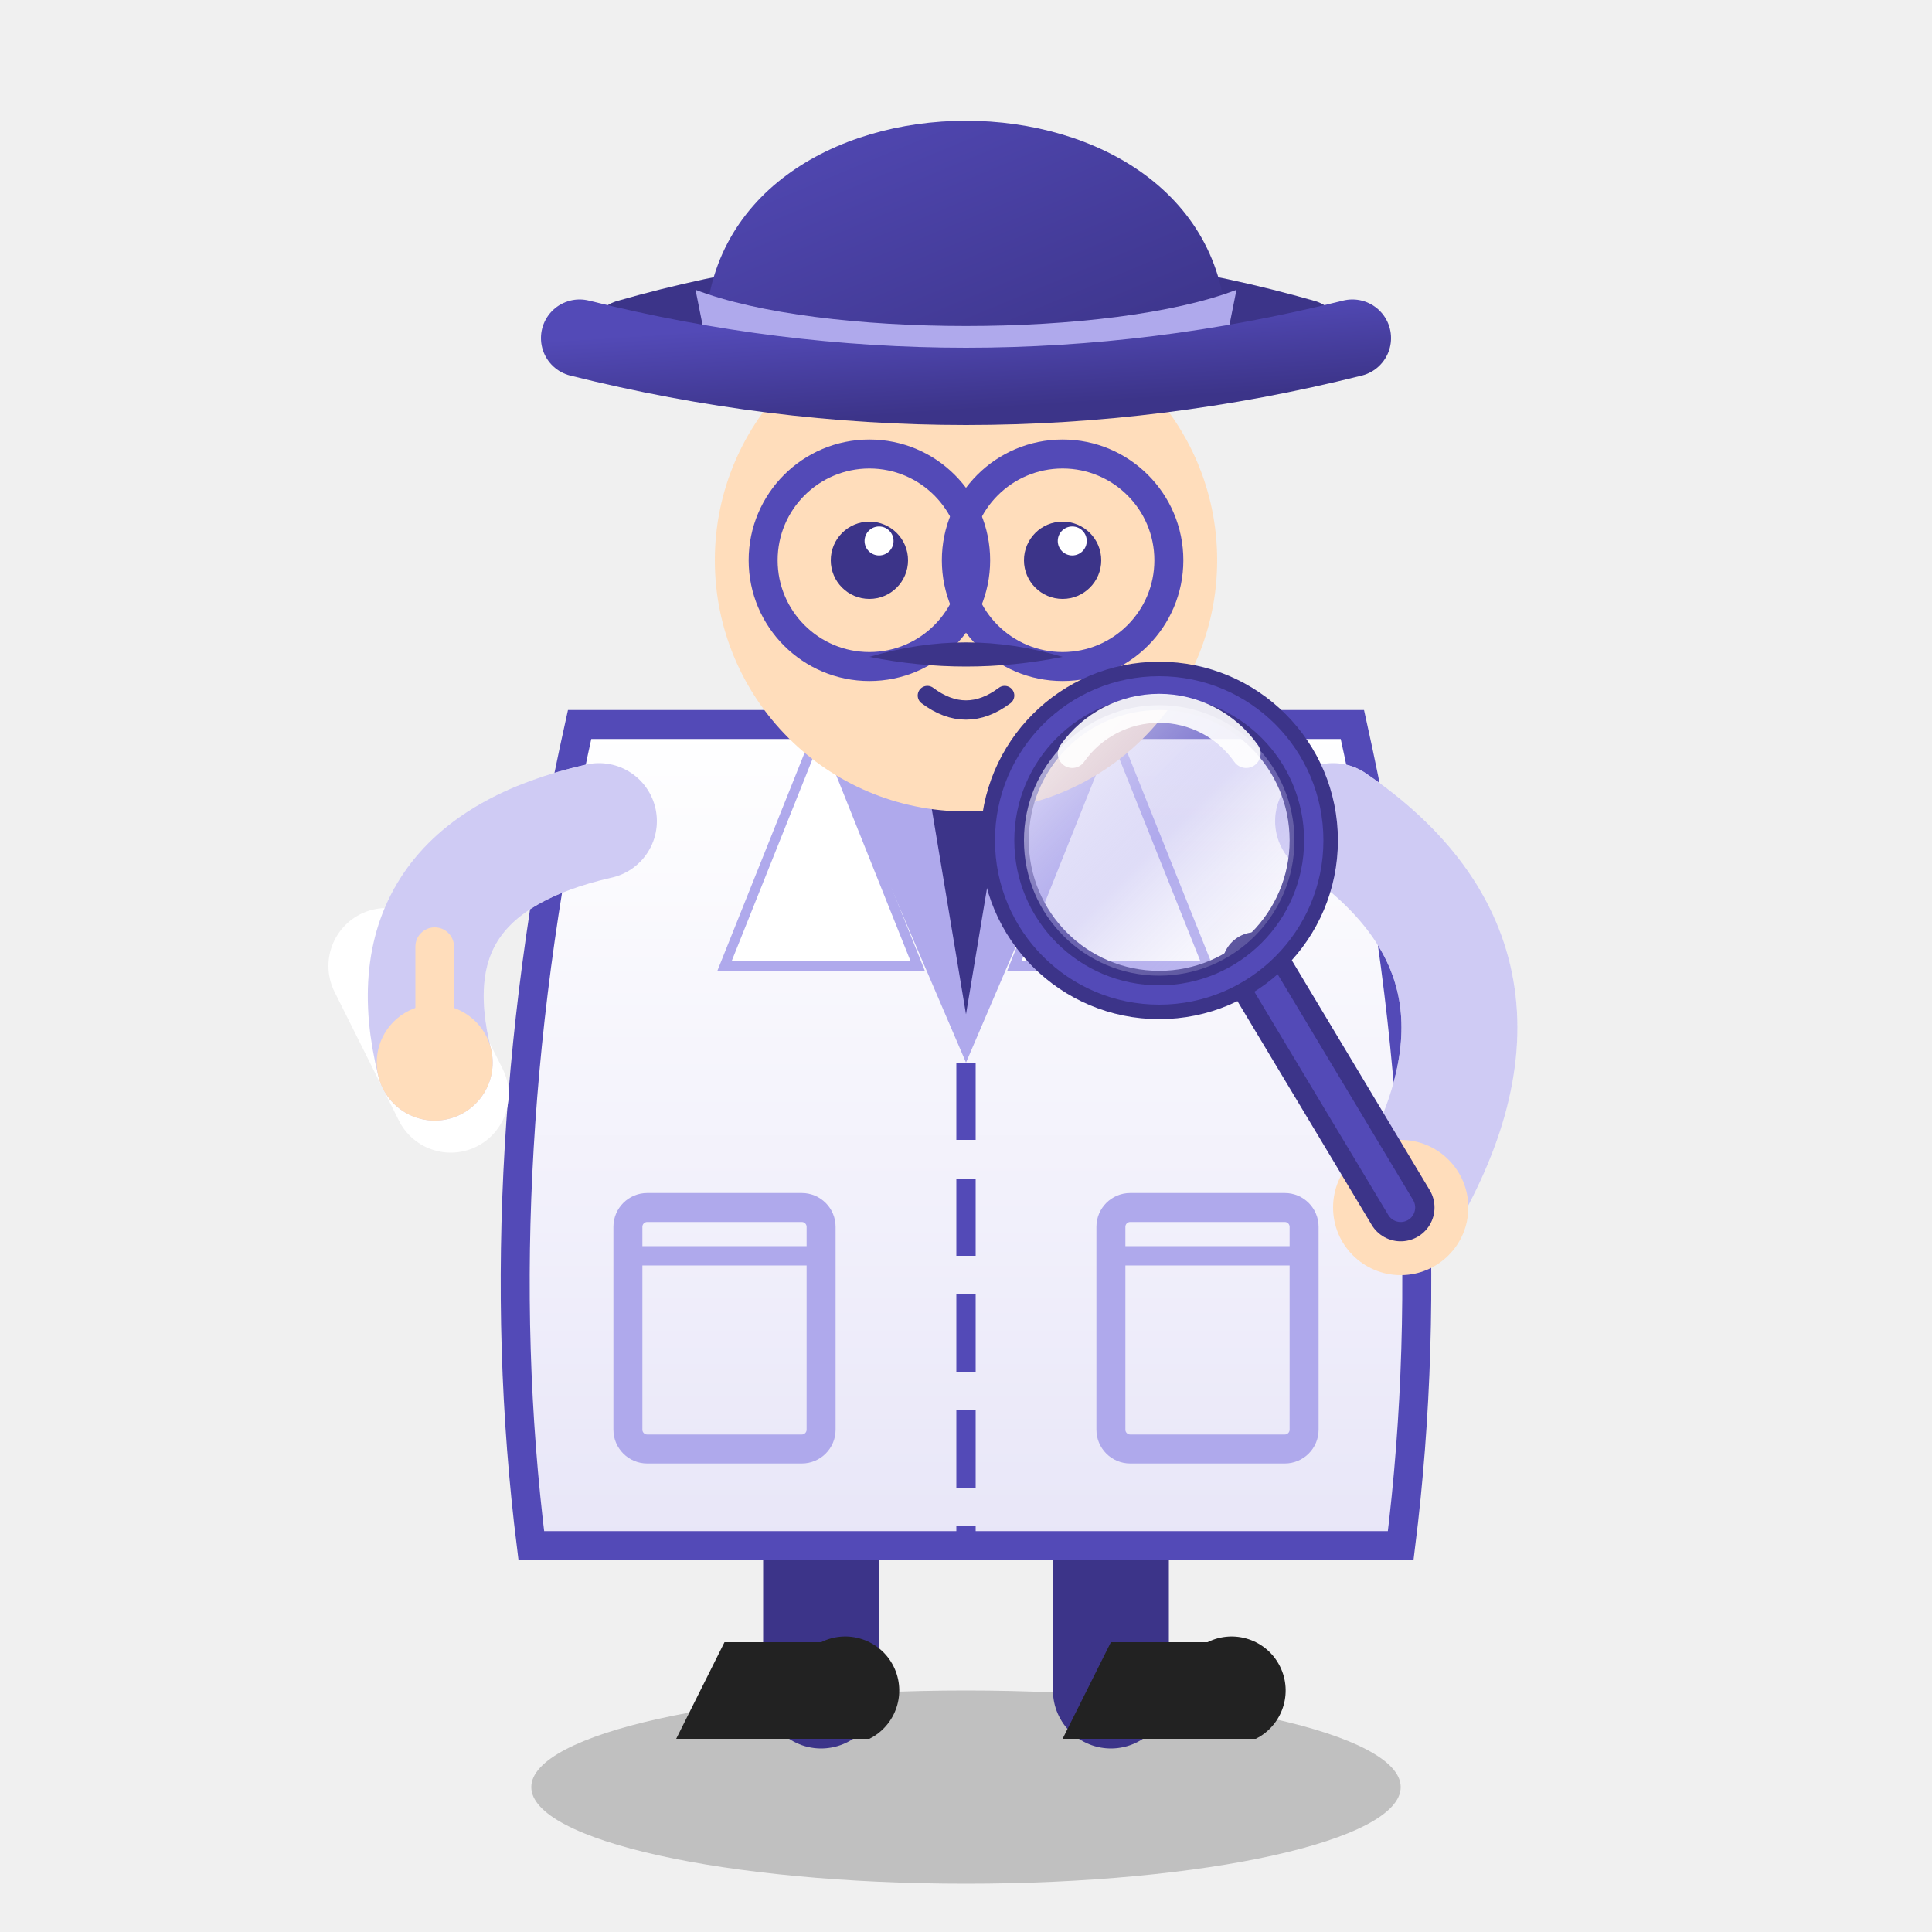
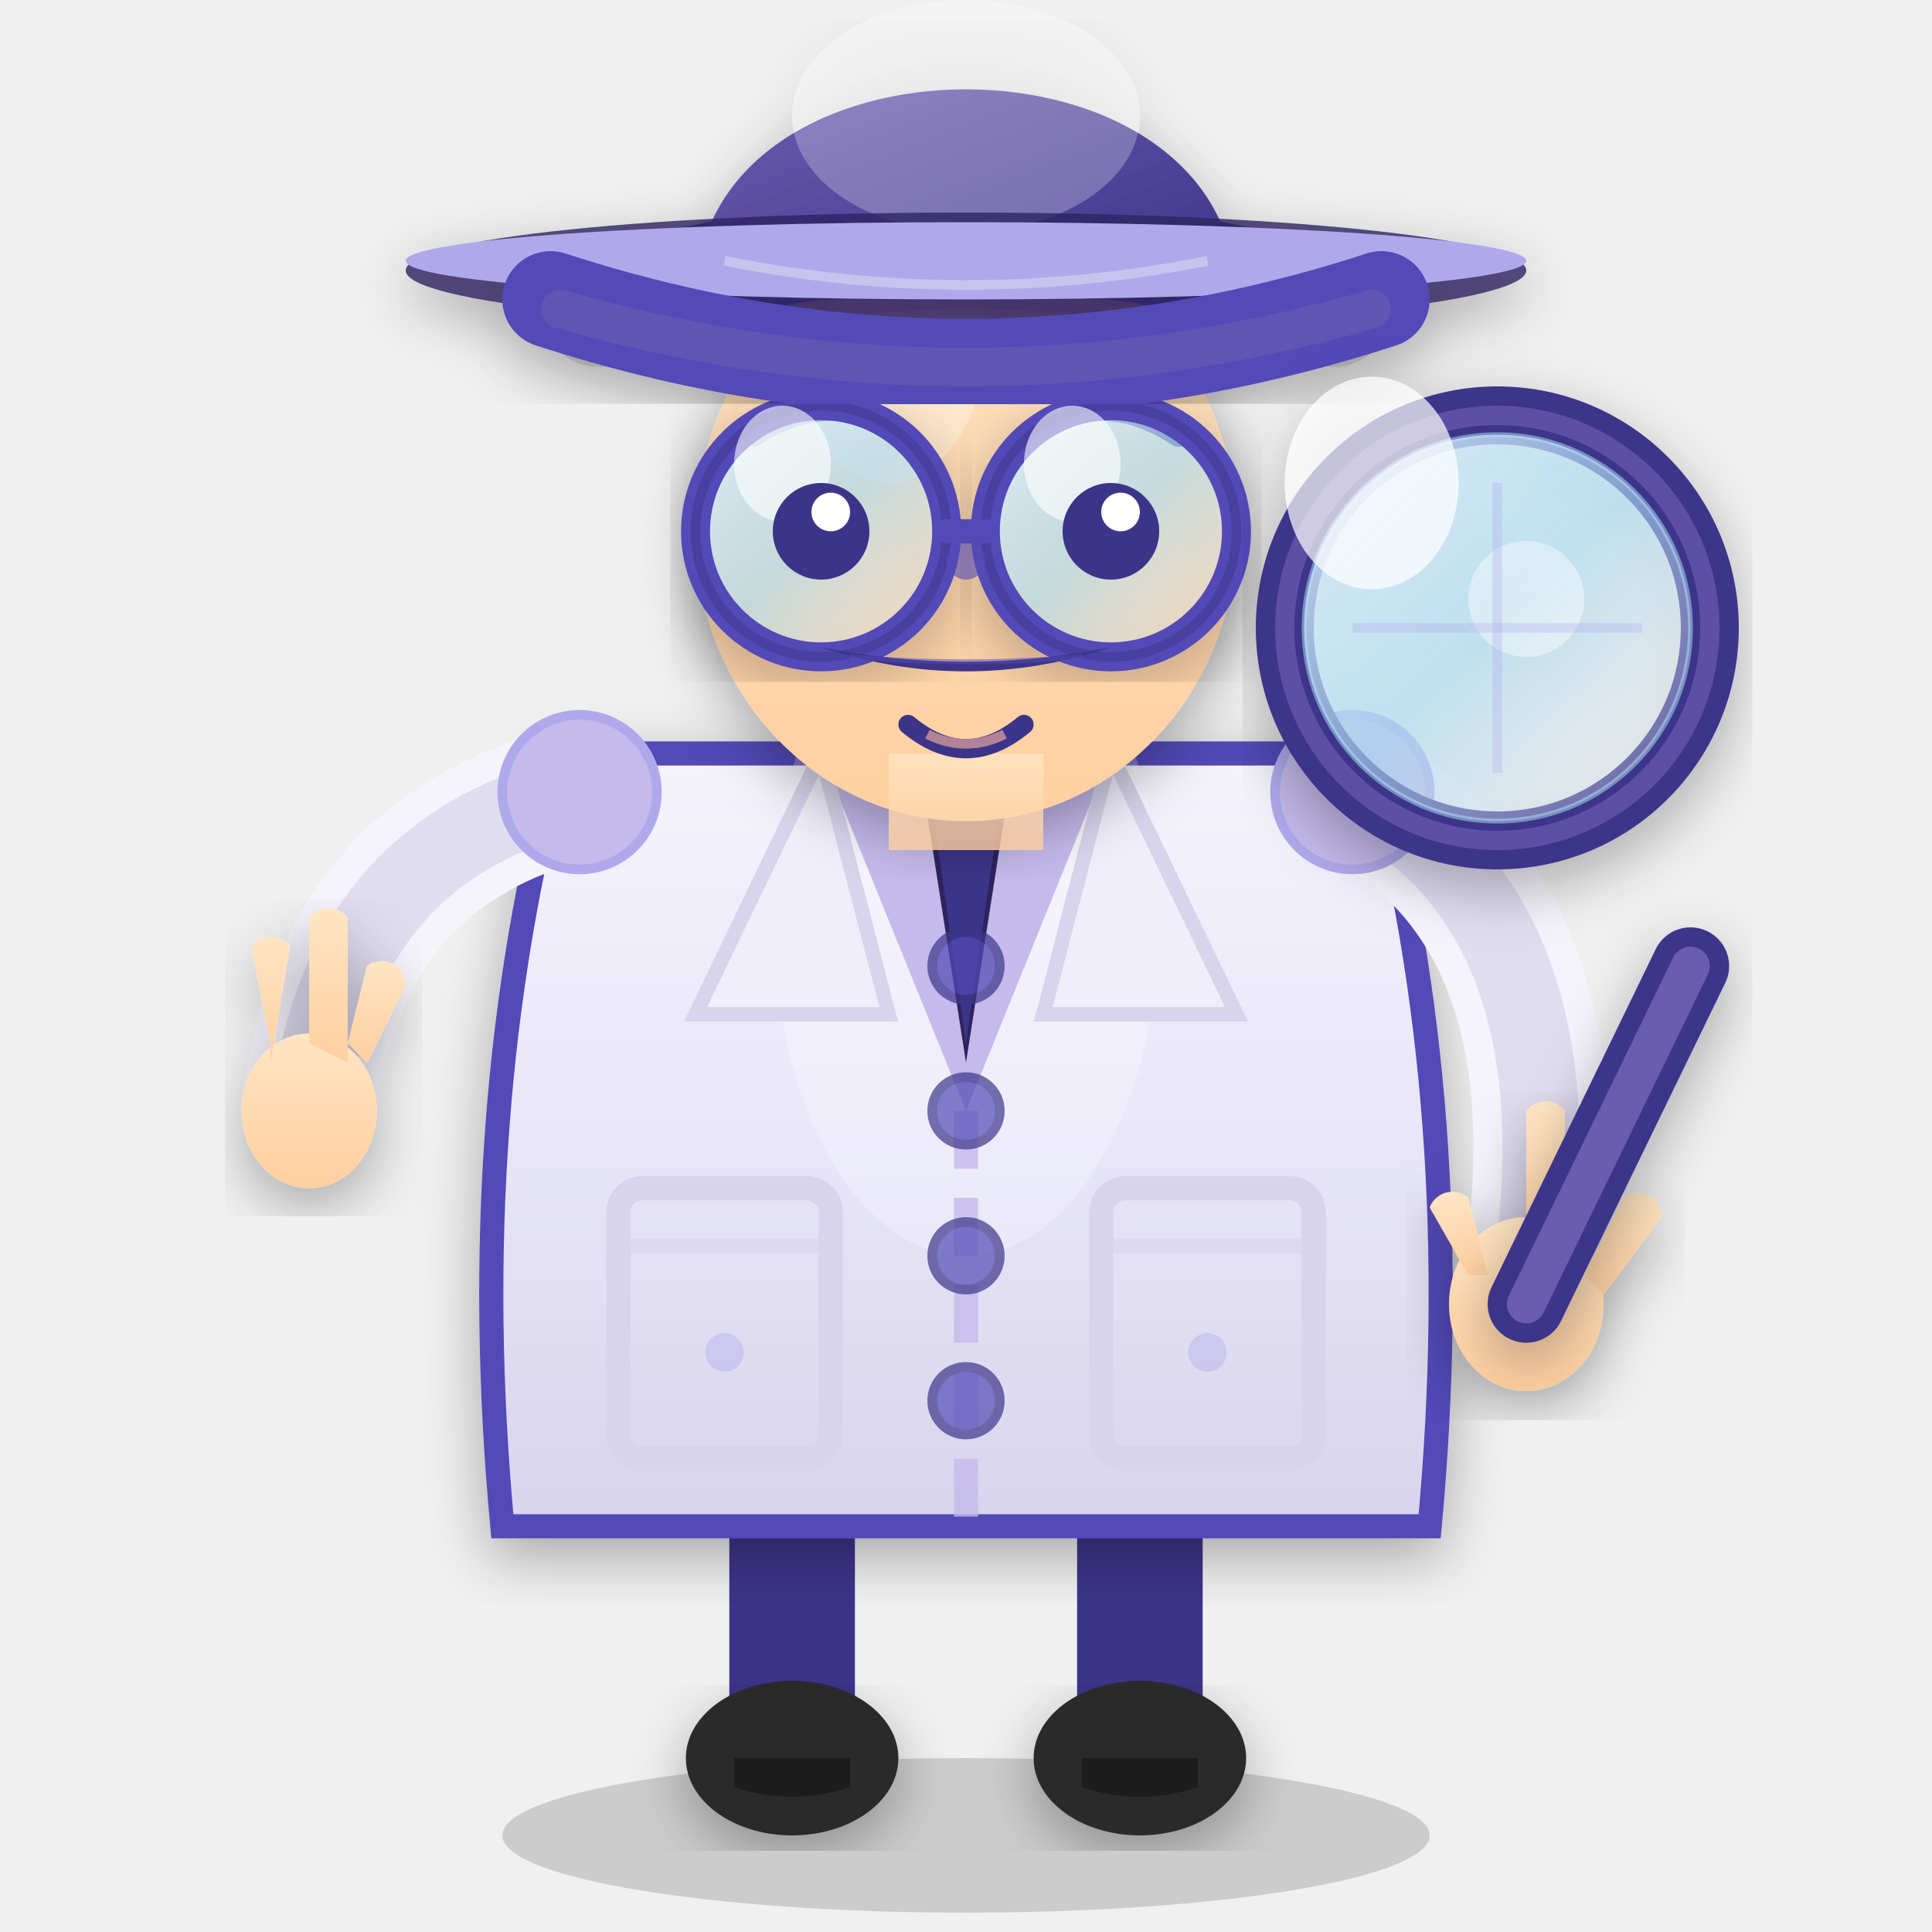
<svg xmlns="http://www.w3.org/2000/svg" viewBox="0 0 200 200" width="100%" height="100%" id="ecodetetive-svg">
  <defs>
    <linearGradient id="eco-coat-grad" x1="0%" y1="0%" x2="0%" y2="100%">
-       <stop offset="0%" stop-color="#FFFFFF" />
-       <stop offset="100%" stop-color="#E8E6F8" />
+       <stop offset="0%" stop-color="#F5F3FB" />
+       <stop offset="50%" stop-color="#E8E6F8" />
+       <stop offset="100%" stop-color="#D8D4ED" />
    </linearGradient>
    <linearGradient id="eco-hat-grad" x1="0%" y1="0%" x2="100%" y2="100%">
-       <stop offset="0%" stop-color="#534AB7" />
+       <stop offset="0%" stop-color="#6B5BB0" />
      <stop offset="100%" stop-color="#3C3489" />
    </linearGradient>
    <linearGradient id="eco-glass-grad" x1="0%" y1="0%" x2="100%" y2="100%">
-       <stop offset="0%" stop-color="#FFFFFF" stop-opacity="0.8" />
-       <stop offset="50%" stop-color="#AFA9EC" stop-opacity="0.4" />
-       <stop offset="100%" stop-color="#FFFFFF" stop-opacity="0.1" />
+       <stop offset="0%" stop-color="#E3F2FD" stop-opacity="0.9" />
+       <stop offset="50%" stop-color="#B3E5FC" stop-opacity="0.6" />
+       <stop offset="100%" stop-color="#FFFFFF" stop-opacity="0.2" />
    </linearGradient>
+     <linearGradient id="skin-grad" x1="0%" y1="0%" x2="0%" y2="100%">
+       <stop offset="0%" stop-color="#FFE5C3" />
+       <stop offset="100%" stop-color="#FFCFA0" />
+     </linearGradient>
+     <filter id="shadow-filter">
+       <feDropShadow dx="0" dy="2" stdDeviation="3" flood-opacity="0.3" />
+     </filter>
  </defs>
  <g id="ecodetetive-character">
-     <ellipse cx="100" cy="185" rx="45" ry="10" fill="rgba(0,0,0,0.2)" />
-     <g id="eco-legs" stroke="#3C3489" stroke-width="12" stroke-linecap="round" fill="none">
-       <path d="M 85 150 L 85 175" />
-       <path d="M 115 150 L 115 175" />
+     <ellipse cx="100" cy="190" rx="48" ry="8" fill="rgba(0,0,0,0.15)" />
+     <g id="eco-legs">
+       <path d="M 82 155 L 82 180" stroke="#3C3489" stroke-width="13" stroke-linecap="round" fill="none" />
+       <path d="M 118 155 L 118 180" stroke="#3C3489" stroke-width="13" stroke-linecap="round" fill="none" />
    </g>
-     <path d="M 70 180 L 90 180 A 5 5 0 0 0 85 170 L 75 170 Z" fill="#222" />
-     <path d="M 110 180 L 130 180 A 5 5 0 0 0 125 170 L 115 170 Z" fill="#222" />
-     <path id="eco-coat" d="M 60 75 Q 50 120 55 160 L 145 160 Q 150 120 140 75 Z" fill="url(#eco-coat-grad)" stroke="#534AB7" stroke-width="3" />
-     <path d="M 85 75 L 100 110 L 115 75 Z" fill="#AFA9EC" />
-     <path d="M 85 75 L 75 100 L 95 100 Z" fill="#FFFFFF" stroke="#AFA9EC" stroke-width="1" />
-     <path d="M 115 75 L 125 100 L 105 100 Z" fill="#FFFFFF" stroke="#AFA9EC" stroke-width="1" />
-     <polygon points="95,75 105,75 100,105" fill="#3C3489" />
-     <line x1="100" y1="110" x2="100" y2="160" stroke="#534AB7" stroke-width="2" stroke-dasharray="8 4" />
-     <rect x="65" y="125" width="20" height="25" rx="2" fill="none" stroke="#AFA9EC" stroke-width="3" />
-     <line x1="65" y1="130" x2="85" y2="130" stroke="#AFA9EC" stroke-width="2" />
-     <rect x="115" y="125" width="20" height="25" rx="2" fill="none" stroke="#AFA9EC" stroke-width="3" />
-     <line x1="115" y1="130" x2="135" y2="130" stroke="#AFA9EC" stroke-width="2" />
-     <ellipse cx="100" cy="58" rx="26" ry="26" fill="#FFDDBB" />
+     <g id="shoes" filter="url(#shadow-filter)">
+       <ellipse cx="82" cy="182" rx="11" ry="8" fill="#2C2C2C" />
+       <path d="M 76 182 L 88 182 L 88 185 Q 82 187 76 185 Z" fill="#1a1a1a" />
+       <ellipse cx="118" cy="182" rx="11" ry="8" fill="#2C2C2C" />
+       <path d="M 112 182 L 124 182 L 124 185 Q 118 187 112 185 Z" fill="#1a1a1a" />
+     </g>
+     <path id="eco-coat" d="M 58 78 Q 48 115 52 158 L 148 158 Q 152 115 142 78 Z" fill="url(#eco-coat-grad)" stroke="#534AB7" stroke-width="2.5" filter="url(#shadow-filter)" />
+     <ellipse cx="100" cy="95" rx="20" ry="35" fill="#FFFFFF" opacity="0.25" />
+     <path d="M 85 78 L 100 115 L 115 78 Z" fill="#C4BAEB" />
+     <path d="M 85 78 L 72 105 L 92 105 Z" fill="#F0EEF9" stroke="#D8D4ED" stroke-width="1.5" />
+     <path d="M 115 78 L 128 105 L 108 105 Z" fill="#F0EEF9" stroke="#D8D4ED" stroke-width="1.5" />
+     <polygon points="95,78 105,78 100,110" fill="#2D2460" />
+     <polygon points="96,80 104,80 100,108" fill="#3C3489" />
+     <line x1="100" y1="115" x2="100" y2="158" stroke="#C4BAEB" stroke-width="2.5" stroke-dasharray="6 3" opacity="0.8" />
+     <g id="buttons" opacity="0.7">
+       <circle cx="100" cy="100" r="3.5" fill="#534AB7" stroke="#3C3489" stroke-width="1" />
+       <circle cx="100" cy="115" r="3.5" fill="#534AB7" stroke="#3C3489" stroke-width="1" />
+       <circle cx="100" cy="130" r="3.5" fill="#534AB7" stroke="#3C3489" stroke-width="1" />
+       <circle cx="100" cy="145" r="3.5" fill="#534AB7" stroke="#3C3489" stroke-width="1" />
+     </g>
+     <g id="pockets">
+       <rect x="64" y="123" width="22" height="28" rx="2.5" fill="none" stroke="#D8D4ED" stroke-width="2.5" />
+       <line x1="64" y1="129" x2="86" y2="129" stroke="#D8D4ED" stroke-width="1.5" opacity="0.6" />
+       <circle cx="75" cy="140" r="2" fill="#AFA9EC" opacity="0.4" />
+       <rect x="114" y="123" width="22" height="28" rx="2.5" fill="none" stroke="#D8D4ED" stroke-width="2.5" />
+       <line x1="114" y1="129" x2="136" y2="129" stroke="#D8D4ED" stroke-width="1.5" opacity="0.6" />
+       <circle cx="125" cy="140" r="2" fill="#AFA9EC" opacity="0.4" />
+     </g>
+     <ellipse cx="100" cy="55" rx="28" ry="30" fill="url(#skin-grad)" filter="url(#shadow-filter)" />
+     <ellipse cx="92" cy="35" rx="10" ry="15" fill="#FFFFFF" opacity="0.3" />
+     <rect x="92" y="78" width="16" height="10" fill="url(#skin-grad)" opacity="0.8" />
    <g id="eco-face">
-       <circle cx="90" cy="58" r="4" fill="#3C3489" />
-       <circle cx="91" cy="56" r="1.5" fill="#FFF" />
-       <circle cx="110" cy="58" r="4" fill="#3C3489" />
-       <circle cx="111" cy="56" r="1.5" fill="#FFF" />
-       <circle cx="90" cy="58" r="11" fill="none" stroke="#534AB7" stroke-width="3" />
-       <circle cx="110" cy="58" r="11" fill="none" stroke="#534AB7" stroke-width="3" />
-       <line x1="101" y1="58" x2="99" y2="58" stroke="#534AB7" stroke-width="3" />
-       <path d="M 90 68 Q 100 65 110 68 Q 100 70 90 68 Z" fill="#3C3489" />
-       <path d="M 96 72 Q 100 75 104 72" fill="none" stroke="#3C3489" stroke-width="2" stroke-linecap="round" />
+       <path d="M 78 45 Q 84 41 90 43" fill="none" stroke="#3C3489" stroke-width="2.5" stroke-linecap="round" />
+       <path d="M 110 43 Q 116 41 122 45" fill="none" stroke="#3C3489" stroke-width="2.5" stroke-linecap="round" />
+       <g id="left-glass" filter="url(#shadow-filter)">
+         <circle cx="85" cy="55" r="13" fill="url(#eco-glass-grad)" stroke="#534AB7" stroke-width="3" />
+         <circle cx="85" cy="55" r="13" fill="none" stroke="#3C3489" stroke-width="1" opacity="0.5" />
+       </g>
+       <g id="right-glass" filter="url(#shadow-filter)">
+         <circle cx="115" cy="55" r="13" fill="url(#eco-glass-grad)" stroke="#534AB7" stroke-width="3" />
+         <circle cx="115" cy="55" r="13" fill="none" stroke="#3C3489" stroke-width="1" opacity="0.5" />
+       </g>
+       <line x1="98" y1="55" x2="102" y2="55" stroke="#534AB7" stroke-width="2.5" stroke-linecap="round" />
+       <circle cx="100" cy="58" r="2" fill="#534AB7" opacity="0.6" />
+       <ellipse cx="81" cy="48" rx="5" ry="6" fill="#FFFFFF" opacity="0.6" />
+       <ellipse cx="111" cy="48" rx="5" ry="6" fill="#FFFFFF" opacity="0.6" />
+       <circle cx="85" cy="55" r="5" fill="#3C3489" />
+       <circle cx="86" cy="53" r="2" fill="#FFF" />
+       <circle cx="115" cy="55" r="5" fill="#3C3489" />
+       <circle cx="116" cy="53" r="2" fill="#FFF" />
+       <path d="M 85 67 Q 100 70 115 67 Q 100 72 85 67 Z" fill="#3C3489" />
+       <path d="M 88 68 Q 100 69 112 68" fill="none" stroke="#534AB7" stroke-width="0.5" opacity="0.5" />
+       <path d="M 94 75 Q 100 80 106 75" fill="none" stroke="#3C3489" stroke-width="2" stroke-linecap="round" />
+       <path d="M 96 76 Q 100 78 104 76" fill="none" stroke="#FFB8A3" stroke-width="1" opacity="0.6" />
    </g>
-     <g id="eco-hat">
-       <path d="M 65 35 Q 100 25 135 35" fill="none" stroke="#3C3489" stroke-width="8" stroke-linecap="round" />
-       <path d="M 73 35 C 73 5, 127 5, 127 35 Z" fill="url(#eco-hat-grad)" />
-       <path d="M 72 30 C 85 35, 115 35, 128 30 L 127 35 C 115 40, 85 40, 73 35 Z" fill="#AFA9EC" />
-       <path d="M 60 35 Q 100 45 140 35" fill="none" stroke="url(#eco-hat-grad)" stroke-width="8" stroke-linecap="round" />
+     <g id="eco-hat" filter="url(#shadow-filter)">
+       <path d="M 62 32 Q 100 20 138 32" fill="none" stroke="rgba(0,0,0,0.1)" stroke-width="12" stroke-linecap="round" />
+       <path d="M 63 31 Q 100 19 137 31" fill="none" stroke="#3C3489" stroke-width="10" stroke-linecap="round" />
+       <path d="M 72 31 C 72 2, 128 2, 128 31 Z" fill="url(#eco-hat-grad)" />
+       <ellipse cx="100" cy="12" rx="18" ry="12" fill="#FFFFFF" opacity="0.25" />
+       <ellipse cx="100" cy="28" rx="58" ry="6" fill="#2D2460" opacity="0.8" />
+       <ellipse cx="100" cy="27" rx="58" ry="4" fill="#AFA9EC" />
+       <path d="M 75 27 Q 100 32 125 27" fill="none" stroke="#D8D4ED" stroke-width="1" opacity="0.6" />
+       <path d="M 57 31 Q 100 45 143 31" fill="none" stroke="#534AB7" stroke-width="10" stroke-linecap="round" />
+       <path d="M 58 32 Q 100 44 142 32" fill="none" stroke="#6B5BB0" stroke-width="4" stroke-linecap="round" opacity="0.6" />
    </g>
-     <path id="arm-left" d="M 62 85 Q 40 90 45 110 Q 50 120 40 100" fill="none" stroke="#FFFFFF" stroke-width="12" stroke-linecap="round" />
-     <path d="M 62 85 Q 40 90 45 110" fill="none" stroke="#AFA9EC" stroke-width="12" stroke-linecap="round" opacity="0.6" />
-     <path id="arm-right" d="M 138 85 Q 160 100 145 125" fill="none" stroke="#FFFFFF" stroke-width="12" stroke-linecap="round" />
-     <path d="M 138 85 Q 160 100 145 125" fill="none" stroke="#AFA9EC" stroke-width="12" stroke-linecap="round" opacity="0.6" />
-     <g id="hand-left" transform="translate(45, 110)">
-       <circle cx="0" cy="0" r="6" fill="#FFDDBB" />
-       <path d="M -2 -5 L -2 -12 A 2 2 0 0 1 2 -12 L 2 -4 Z" fill="#FFDDBB" />
+     <g id="left-arm-group">
+       <path d="M 60 82 Q 35 88 32 115" fill="none" stroke="#F5F3FB" stroke-width="14" stroke-linecap="round" />
+       <path d="M 60 82 Q 35 88 32 115" fill="none" stroke="#D8D4ED" stroke-width="8" stroke-linecap="round" opacity="0.7" />
+       <circle cx="60" cy="82" r="8" fill="#C4BAEB" stroke="#AFA9EC" stroke-width="1" />
    </g>
-     <circle cx="145" cy="125" r="7" fill="#FFDDBB" />
-     <g id="eco-magnifier" transform="translate(145, 125)">
-       <line x1="0" y1="0" x2="-15" y2="-25" stroke="#3C3489" stroke-width="7" stroke-linecap="round" />
-       <line x1="0" y1="0" x2="-15" y2="-25" stroke="#534AB7" stroke-width="3" stroke-linecap="round" />
-       <circle cx="-25" cy="-38" r="16" fill="none" stroke="#3C3489" stroke-width="5" />
-       <circle cx="-25" cy="-38" r="16" fill="none" stroke="#534AB7" stroke-width="2" />
-       <circle cx="-25" cy="-38" r="14" fill="url(#eco-glass-grad)" />
-       <path d="M -34 -47 A 11 11 0 0 1 -16 -47" fill="none" stroke="#FFF" stroke-width="3" stroke-linecap="round" opacity="0.9" />
+     <g id="right-arm-group">
+       <path d="M 140 82 Q 165 95 158 135" fill="none" stroke="#F5F3FB" stroke-width="14" stroke-linecap="round" />
+       <path d="M 140 82 Q 165 95 158 135" fill="none" stroke="#D8D4ED" stroke-width="8" stroke-linecap="round" opacity="0.7" />
+       <circle cx="140" cy="82" r="8" fill="#C4BAEB" stroke="#AFA9EC" stroke-width="1" />
+     </g>
+     <g id="hand-left" filter="url(#shadow-filter)">
+       <ellipse cx="32" cy="115" rx="7" ry="8" fill="url(#skin-grad)" />
+       <path d="M 28 108 L 26 98 A 2.5 2.5 0 0 1 30 98 L 28 110 Z" fill="url(#skin-grad)" />
+       <path d="M 32 108 L 32 95 A 2.5 2.5 0 0 1 36 95 L 36 110 Z" fill="url(#skin-grad)" />
+       <path d="M 36 108 L 38 100 A 2.5 2.5 0 0 1 42 102 L 38 110 Z" fill="url(#skin-grad)" />
+     </g>
+     <g id="hand-right" filter="url(#shadow-filter)">
+       <ellipse cx="158" cy="135" rx="8" ry="9" fill="url(#skin-grad)" />
+       <path d="M 152 132 L 148 125 A 2.5 2.5 0 0 1 152 124 L 154 132 Z" fill="url(#skin-grad)" />
+       <path d="M 158 130 L 158 115 A 2.5 2.5 0 0 1 162 115 L 162 132 Z" fill="url(#skin-grad)" />
+       <path d="M 164 132 L 168 124 A 2.5 2.5 0 0 1 172 126 L 166 134 Z" fill="url(#skin-grad)" />
+     </g>
+     <g id="eco-magnifier" filter="url(#shadow-filter)">
+       <path d="M 158 135 L 175 100" stroke="#3C3489" stroke-width="8" stroke-linecap="round" fill="none" />
+       <path d="M 158 135 L 175 100" stroke="#6B5BB0" stroke-width="4" stroke-linecap="round" fill="none" />
+       <circle cx="155" cy="65" r="22" fill="none" stroke="#3C3489" stroke-width="6" />
+       <circle cx="155" cy="65" r="22" fill="none" stroke="#6B5BB0" stroke-width="2" opacity="0.7" />
+       <circle cx="155" cy="65" r="20" fill="url(#eco-glass-grad)" />
+       <circle cx="155" cy="65" r="20" fill="none" stroke="#B3E5FC" stroke-width="0.5" opacity="0.5" />
+       <ellipse cx="142" cy="50" rx="9" ry="11" fill="#FFFFFF" opacity="0.7" />
+       <circle cx="158" cy="62" r="6" fill="#FFFFFF" opacity="0.4" />
+       <line x1="155" y1="50" x2="155" y2="80" stroke="#AFA9EC" stroke-width="1" opacity="0.3" />
+       <line x1="140" y1="65" x2="170" y2="65" stroke="#AFA9EC" stroke-width="1" opacity="0.3" />
    </g>
  </g>
</svg>
